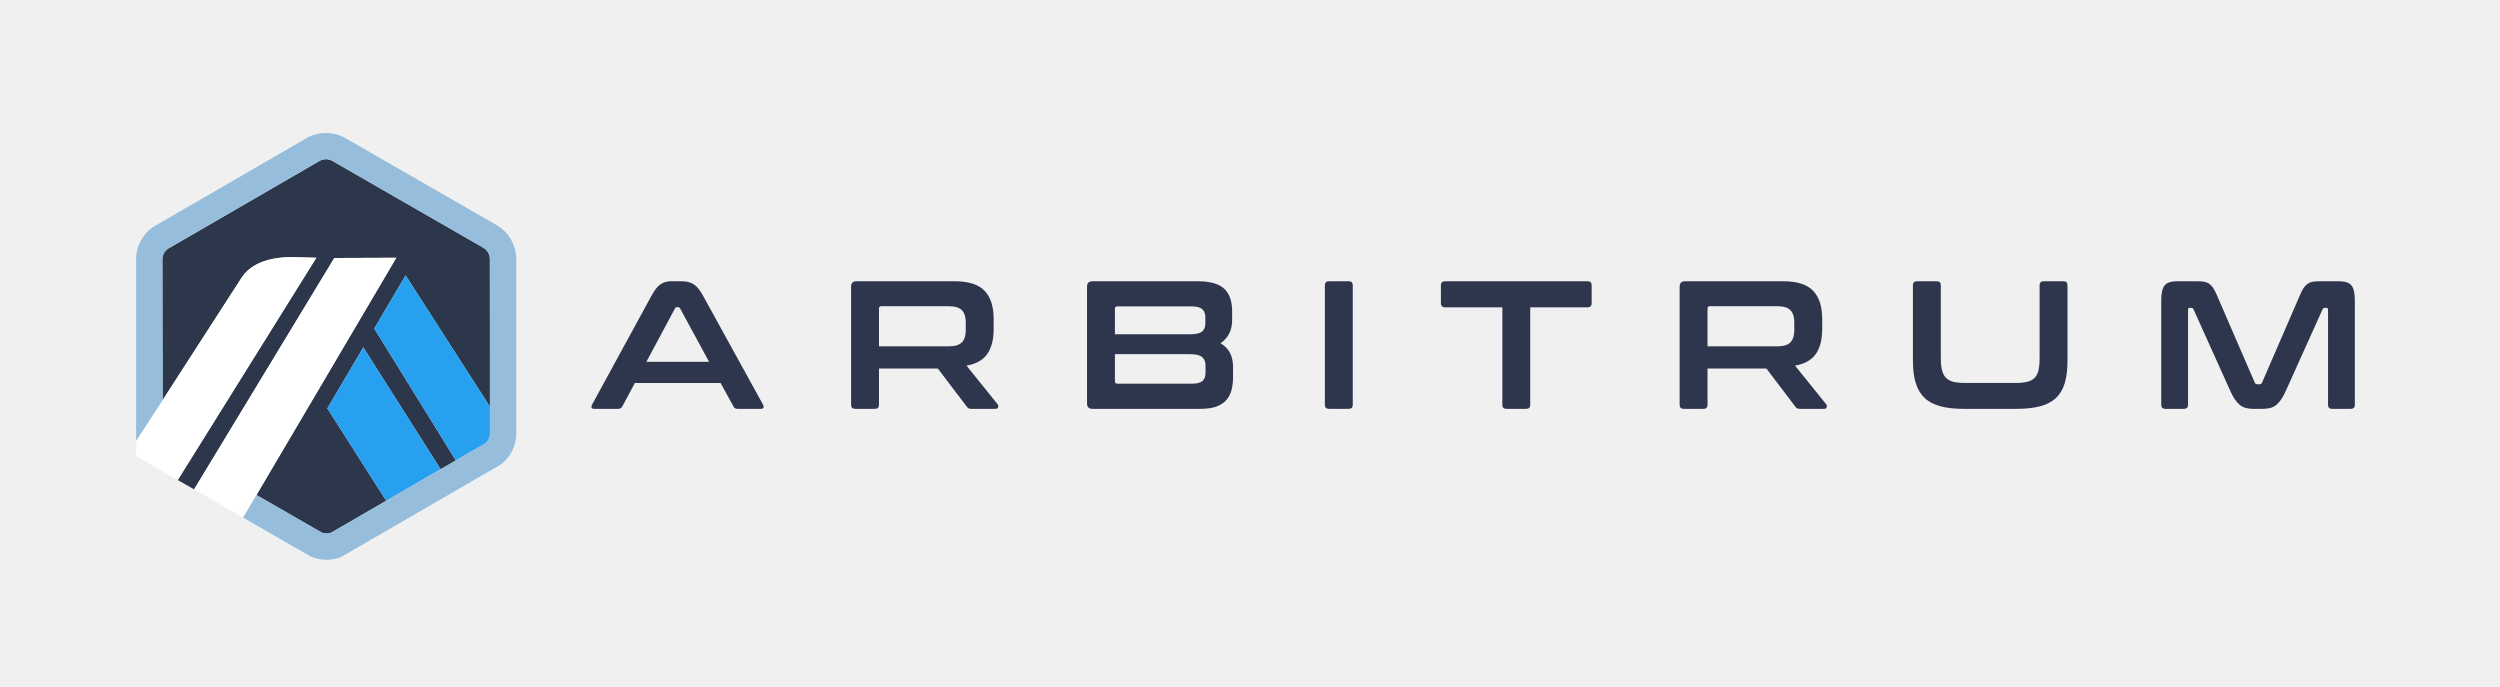
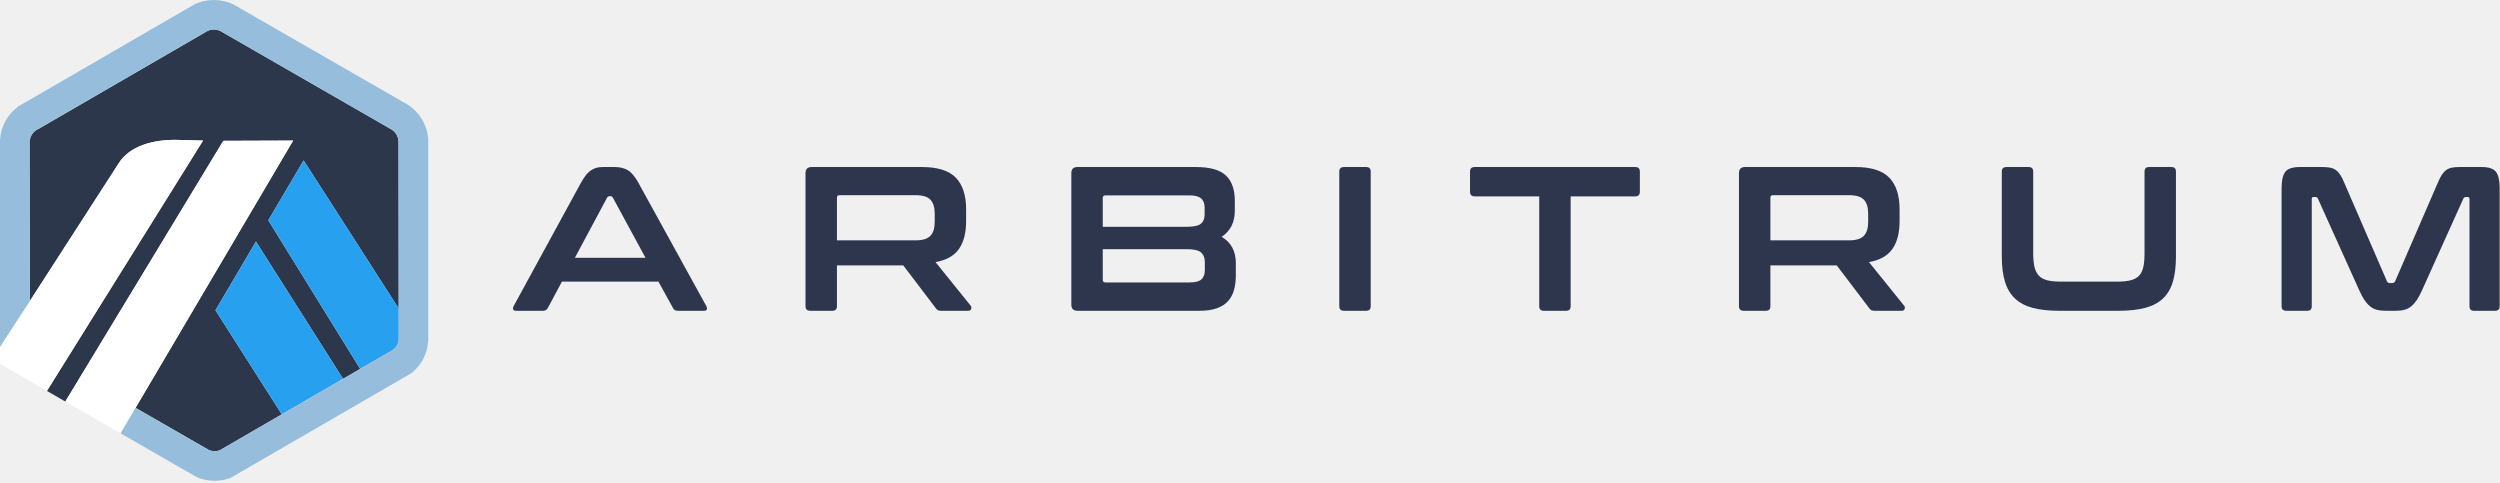
- <svg xmlns="http://www.w3.org/2000/svg" version="1.1" x="0px" y="0px" width="952px" height="261.35px" viewBox="0 0 952 261.35" enable-background="new 0 0 952 261.35" xml:space="preserve">
-   <g id="Background">
- </g>
-   <g id="Logos_and_symbols">
-     <g id="SYMBOL_VER_3">
- 	</g>
-     <g id="SYMBOL_VER_3_3_">
- 	</g>
-     <g id="SYMBOL_VER_4">
- 	</g>
-     <g id="SYMBOL_VER_4_1_">
-       <g id="SYMBOL_VER_4_3_">
- 		</g>
-     </g>
-     <g id="SYMBOL_VER_5_1_">
- 	</g>
-     <g id="off_2_1_">
- 	</g>
-     <g id="VER_3_1_">
-       <g id="SYMBOL_VER_2_1_">
- 		</g>
-     </g>
-     <g id="VER_3">
-       <g id="SYMBOL_VER_2">
- 		</g>
-     </g>
-     <g id="off_2">
- 	</g>
-     <g id="SYMBOL_VER_5">
- 	</g>
-     <g id="SYMBOL_VER_1">
- 	</g>
-     <g id="SYMBOL_VER_1_1_">
- 	</g>
-     <g id="SYMBOL_VER_1-1_3_">
- 	</g>
-     <g id="SYMBOL_VER_1-1_2_">
- 	</g>
-     <g id="SYMBOL_VER_1-1">
- 	</g>
-     <g id="SYMBOL_VER_1-1_1_">
-       <g id="_x31_-3">
- 		</g>
-       <g id="Symbol_-_Original_14_">
- 		</g>
-       <g id="Symbol_-_Original_13_">
- 		</g>
-       <g id="Symbol_-_Original_6_">
- 		</g>
-       <g id="Symbol_-_Original_4_">
- 		</g>
-       <g id="One_color_version_-_White_3_">
-         <g id="Symbol_-_Original_15_">
- 			</g>
-       </g>
-       <g id="One_color_version_-_White">
-         <g id="Symbol_-_Original">
- 			</g>
-       </g>
-       <g id="Symbol_-_Monochromatic_3_">
-         <g id="_x33__7_">
- 			</g>
-       </g>
-       <g id="Symbol_-_Monochromatic">
-         <g id="_x33__3_">
- 			</g>
-       </g>
-       <g id="_x33__2_">
- 		</g>
-       <g id="_x33__1_">
- 		</g>
-       <g id="_x33_">
- 		</g>
-       <g id="Symbol_-_Original_10_">
-         <path fill="#2D374B" d="M142.52,125.108l11.935-20.252l32.17,50.105l0.015,9.616l-0.105-66.169     c-0.076-1.618-0.935-3.098-2.305-3.971l-57.918-33.314c-1.354-0.666-3.073-0.658-4.425,0.021c-0.183,0.092-0.354,0.191-0.518,0.3     l-0.202,0.127L64.948,94.149l-0.218,0.1c-0.281,0.128-0.564,0.293-0.831,0.483c-1.066,0.764-1.774,1.895-2.003,3.162     c-0.034,0.192-0.06,0.388-0.071,0.586l0.088,53.921l29.965-46.443c3.772-6.158,11.992-8.143,19.623-8.034l8.955,0.236     l-52.767,84.623l6.22,3.581l53.399-88.118l23.603-0.086l-53.261,90.342l22.195,12.767l2.652,1.524     c1.122,0.456,2.444,0.479,3.575,0.07l58.732-34.036l-11.229,6.507L142.52,125.108z M147.073,190.693l-22.417-35.185     l13.685-23.222l29.441,46.405L147.073,190.693z" />
-         <polygon fill="#28A0F0" points="124.655,155.509 147.073,190.693 167.781,178.692 138.34,132.287    " />
-         <path fill="#28A0F0" d="M186.64,164.578l-0.015-9.616l-32.17-50.105l-11.935,20.252l31.056,50.226l11.229-6.507     c1.101-0.894,1.768-2.207,1.838-3.623L186.64,164.578z" />
-         <path fill="#FFFFFF" d="M51.832,173.646l15.857,9.137l52.767-84.623l-8.955-0.236c-7.63-0.108-15.85,1.876-19.623,8.034     l-29.965,46.443l-10.081,15.489V173.646z" />
-         <polygon fill="#FFFFFF" points="150.911,98.16 127.308,98.246 73.909,186.364 92.574,197.11 97.649,188.502    " />
-         <path fill="#96BEDC" d="M196.586,98.038c-0.197-4.936-2.87-9.454-7.056-12.085l-58.677-33.744     c-4.141-2.085-9.314-2.088-13.463-0.001c-0.49,0.247-57.062,33.057-57.062,33.057c-0.783,0.375-1.537,0.822-2.246,1.33     c-3.737,2.679-6.015,6.841-6.25,11.413v69.883l10.081-15.489L61.825,98.48c0.012-0.197,0.037-0.392,0.071-0.583     c0.228-1.269,0.937-2.4,2.003-3.165c0.267-0.19,57.804-33.496,57.987-33.588c1.353-0.679,3.071-0.687,4.425-0.021l57.918,33.314     c1.37,0.873,2.229,2.353,2.305,3.971v66.795c-0.07,1.416-0.63,2.729-1.731,3.623l-11.229,6.507l-5.794,3.358l-20.708,12.001     l-21.001,12.17c-1.131,0.409-2.454,0.386-3.575-0.07l-24.847-14.291l-5.076,8.608l22.33,12.856     c0.738,0.42,1.396,0.792,1.936,1.096c0.836,0.469,1.406,0.782,1.607,0.88c1.587,0.771,3.87,1.219,5.928,1.219     c1.886,0,3.726-0.346,5.467-1.028l60.999-35.325c3.501-2.713,5.561-6.804,5.746-11.235V98.038z" />
-       </g>
-       <g id="Symbol_-_Original_1_">
- 		</g>
-       <g id="Symbol_-_Original_2_">
- 		</g>
-       <g id="_x34__1_">
- 		</g>
-       <g id="Symbol_-_Monochromatic_2_">
-         <g id="_x33__6_">
- 			</g>
-       </g>
-       <g id="One_color_version_-_White_2_">
-         <g id="Symbol_-_Original_11_">
- 			</g>
-       </g>
-       <g id="Symbol_-_Original_5_">
-         <g id="Symbol_-_Original_12_">
- 			</g>
-       </g>
-       <g id="One_color_version_-_White_1_">
-         <g id="Symbol_-_Original_9_">
- 			</g>
-       </g>
-     </g>
-     <g id="SYMBOL_VER_1_2_">
-       <g id="SYMBOL_VER_2_4_">
- 		</g>
-       <g id="SYMBOL_VER_2-1-1_1_">
- 		</g>
-       <g id="SYMBOL_VER_2-2-1_1_">
- 		</g>
-       <g id="SYMBOL_VER_2-3-1_4_">
- 		</g>
-       <g id="New_Symbol_1_">
-         <g id="SYMBOL_VER_2-3-1_3_">
- 			</g>
-       </g>
-       <g id="New_Symbol">
-         <g id="SYMBOL_VER_2-3-1_1_">
- 			</g>
-       </g>
-     </g>
-     <g id="SYMBOL_VER_2_2_">
- 	</g>
-     <g id="SYMBOL_VER_4_2_">
- 	</g>
-     <g id="SYMBOL_VER_3_2_">
- 	</g>
-     <g id="SYMBOL_VER_3_1_">
- 	</g>
-     <g id="SYMBOL_VER_1-1-1_1_">
- 	</g>
-     <g id="SYMBOL_VER_1-1-1">
- 	</g>
-     <g id="SYMBOL_VER_1-1-1_2_2_">
- 	</g>
-     <g id="SYMBOL_VER_1-1-1_2">
- 	</g>
-     <g id="SYMBOL_VER_1-1-1_2_1_">
- 	</g>
-     <g>
-       <path fill="#2D364D" d="M259.603,107.099c1.758,0,3.238,0.359,4.441,1.076c1.203,0.718,2.383,2.117,3.541,4.2l22.977,41.719    c0.23,0.463,0.289,0.845,0.174,1.146c-0.115,0.302-0.451,0.451-1.006,0.451h-8.816c-0.787,0-1.318-0.301-1.598-0.902l-4.928-8.955    h-32.625l-4.791,8.955c-0.324,0.602-0.855,0.902-1.596,0.902h-9.023c-0.604,0-0.961-0.149-1.076-0.451    c-0.117-0.301-0.059-0.683,0.172-1.146l22.77-41.719c1.156-2.083,2.291-3.482,3.402-4.2c1.109-0.717,2.404-1.076,3.887-1.076    H259.603z M246.136,137.781h23.879l-11.037-20.339c-0.186-0.323-0.441-0.486-0.764-0.486h-0.416c-0.324,0-0.58,0.163-0.764,0.486    L246.136,137.781z" />
-       <path fill="#2D364D" d="M363.454,107.099c5.322,0,9.141,1.204,11.455,3.61c2.313,2.406,3.471,5.97,3.471,10.689v3.957    c0,3.98-0.811,7.127-2.43,9.44c-1.621,2.314-4.26,3.795-7.914,4.442l11.871,14.717c0.23,0.232,0.299,0.579,0.207,1.041    c-0.094,0.463-0.463,0.694-1.109,0.694h-8.955c-0.602,0-1.02-0.069-1.25-0.208c-0.232-0.139-0.463-0.37-0.693-0.694    l-10.969-14.438h-22.422v13.813c0,1.019-0.51,1.527-1.527,1.527h-7.496c-1.064,0-1.598-0.509-1.598-1.527v-44.981    c0-1.389,0.695-2.083,2.084-2.083H363.454z M334.716,131.881h26.588c2.359,0,4.025-0.509,4.996-1.527    c0.973-1.018,1.459-2.568,1.459-4.651v-2.915c0-2.082-0.486-3.633-1.459-4.651c-0.971-1.017-2.637-1.526-4.996-1.526h-25.686    c-0.602,0-0.902,0.277-0.902,0.833V131.881z" />
-       <path fill="#2D364D" d="M456.007,107.099c4.768,0,8.156,0.949,10.17,2.847s3.02,4.767,3.02,8.607v3.332    c0,3.888-1.48,6.826-4.441,8.815c3.191,1.852,4.789,4.837,4.789,8.955v4.026c0,1.852-0.209,3.518-0.625,4.998    c-0.416,1.481-1.1,2.741-2.047,3.783c-0.949,1.041-2.211,1.839-3.783,2.395c-1.574,0.556-3.518,0.833-5.832,0.833h-41.232    c-1.389,0-2.084-0.694-2.084-2.082v-44.427c0-1.389,0.695-2.083,2.084-2.083H456.007z M424.562,127.299h28.461    c2.314,0,3.887-0.347,4.721-1.041c0.832-0.694,1.25-1.712,1.25-3.055v-2.359c0-1.435-0.406-2.487-1.215-3.159    c-0.811-0.67-2.117-1.006-3.922-1.006h-28.393c-0.602,0-0.902,0.302-0.902,0.902V127.299z M424.562,134.865v10.344    c0,0.602,0.301,0.902,0.902,0.902h28.461c1.852,0,3.17-0.336,3.957-1.007c0.787-0.67,1.18-1.746,1.18-3.228v-2.639    c0-1.434-0.428-2.521-1.283-3.262c-0.857-0.74-2.441-1.111-4.756-1.111H424.562z" />
-       <path fill="#2D364D" d="M513.603,107.099c1.018,0,1.527,0.51,1.527,1.527v45.537c0,1.019-0.51,1.527-1.527,1.527h-7.498    c-1.064,0-1.596-0.509-1.596-1.527v-45.537c0-1.018,0.531-1.527,1.596-1.527H513.603z" />
-       <path fill="#2D364D" d="M604.509,107.099c1.064,0,1.598,0.51,1.598,1.527v6.803c0,1.065-0.533,1.597-1.598,1.597h-21.797v37.138    c0,1.019-0.51,1.527-1.527,1.527h-7.566c-1.018,0-1.525-0.509-1.525-1.527v-37.138h-21.797c-1.066,0-1.598-0.531-1.598-1.597    v-6.803c0-1.018,0.531-1.527,1.598-1.527H604.509z" />
-       <path fill="#2D364D" d="M678.964,107.099c5.322,0,9.141,1.204,11.455,3.61c2.313,2.406,3.471,5.97,3.471,10.689v3.957    c0,3.98-0.811,7.127-2.43,9.44c-1.621,2.314-4.26,3.795-7.914,4.442l11.871,14.717c0.23,0.232,0.299,0.579,0.207,1.041    c-0.094,0.463-0.463,0.694-1.109,0.694h-8.955c-0.602,0-1.02-0.069-1.25-0.208c-0.232-0.139-0.463-0.37-0.693-0.694    l-10.969-14.438h-22.422v13.813c0,1.019-0.51,1.527-1.527,1.527h-7.496c-1.064,0-1.598-0.509-1.598-1.527v-44.981    c0-1.389,0.695-2.083,2.084-2.083H678.964z M650.226,131.881h26.588c2.359,0,4.025-0.509,4.996-1.527    c0.973-1.018,1.459-2.568,1.459-4.651v-2.915c0-2.082-0.486-3.633-1.459-4.651c-0.971-1.017-2.637-1.526-4.996-1.526h-25.686    c-0.602,0-0.902,0.277-0.902,0.833V131.881z" />
-       <path fill="#2D364D" d="M737.53,107.099c1.018,0,1.527,0.51,1.527,1.527v27.697c0,1.852,0.15,3.391,0.451,4.616    c0.301,1.227,0.799,2.198,1.492,2.915c0.695,0.719,1.633,1.228,2.813,1.527c1.18,0.302,2.672,0.451,4.477,0.451h19.229    c1.805,0,3.297-0.149,4.477-0.451c1.182-0.3,2.117-0.809,2.813-1.527c0.693-0.717,1.18-1.688,1.457-2.915    c0.277-1.226,0.416-2.765,0.416-4.616v-27.697c0-1.018,0.51-1.527,1.527-1.527h7.566c1.018,0,1.527,0.51,1.527,1.527v28.738    c0,3.332-0.346,6.167-1.041,8.504c-0.693,2.337-1.816,4.234-3.367,5.692c-1.551,1.457-3.563,2.511-6.039,3.158    c-2.475,0.648-5.473,0.972-8.988,0.972h-19.992c-3.518,0-6.502-0.323-8.955-0.972c-2.453-0.647-4.455-1.701-6.004-3.158    c-1.551-1.458-2.686-3.355-3.402-5.692s-1.076-5.172-1.076-8.504v-28.738c0-1.018,0.531-1.527,1.598-1.527H737.53z" />
-       <path fill="#2D364D" d="M836.747,107.099c1.018,0,1.896,0.069,2.637,0.209c0.74,0.139,1.389,0.405,1.943,0.798    c0.557,0.394,1.053,0.927,1.492,1.597c0.439,0.671,0.891,1.562,1.355,2.673l14.438,33.319c0.184,0.417,0.51,0.625,0.973,0.625    h0.832c0.463,0,0.787-0.208,0.973-0.625l14.438-33.319c0.463-1.111,0.914-2.002,1.354-2.673c0.439-0.67,0.938-1.203,1.492-1.597    c0.557-0.393,1.191-0.659,1.91-0.798c0.717-0.14,1.584-0.209,2.604-0.209h7.428c2.404,0,4.025,0.545,4.857,1.632    c0.834,1.088,1.25,2.95,1.25,5.588v39.845c0,1.019-0.531,1.527-1.596,1.527h-7.08c-1.02,0-1.527-0.509-1.527-1.527v-36.235    c0-0.462-0.186-0.694-0.557-0.694h-0.625c-0.463,0-0.764,0.186-0.902,0.556l-14.021,31.099c-0.555,1.249-1.123,2.303-1.701,3.158    c-0.578,0.857-1.203,1.563-1.873,2.117c-0.672,0.556-1.436,0.949-2.291,1.181c-0.857,0.231-1.863,0.347-3.02,0.347h-3.332    c-1.158,0-2.164-0.115-3.02-0.347c-0.857-0.231-1.621-0.625-2.291-1.181c-0.672-0.555-1.297-1.26-1.875-2.117    c-0.578-0.855-1.145-1.909-1.699-3.158l-14.023-31.099c-0.139-0.37-0.439-0.556-0.902-0.556h-0.625    c-0.371,0-0.555,0.232-0.555,0.694v36.235c0,1.019-0.51,1.527-1.527,1.527h-7.08c-1.064,0-1.598-0.509-1.598-1.527v-39.845    c0-2.638,0.418-4.5,1.25-5.588c0.834-1.087,2.475-1.632,4.93-1.632H836.747z" />
-     </g>
-     <g id="Symbol_-_Original_7_">
- 	</g>
-     <g id="Symbol_-_Original_8_">
- 	</g>
-     <g id="SYMBOL_VER_2-1-1">
- 	</g>
-     <g id="SYMBOL_VER_2-2-1">
- 	</g>
-     <g id="SYMBOL_VER_2-3-1">
- 	</g>
-     <g id="SYMBOL_VER_5-1_1_">
- 	</g>
-     <g id="SYMBOL_VER_5-1">
- 	</g>
-     <g id="SYMBOL_VER_5-2_1_">
- 	</g>
-     <g id="SYMBOL_VER_5-2">
- 	</g>
-     <g id="Symbol_-_Monochromatic_1_">
-       <g id="_x33__4_">
- 		</g>
-     </g>
-   </g>
+ <svg xmlns="http://www.w3.org/2000/svg" width="845" height="163" viewBox="0 0 845 163" fill="none">
+   <path d="M90.688 74.464L102.623 54.212L134.793 104.317L134.808 113.933L134.703 47.764C134.627 46.146 133.768 44.666 132.398 43.793L74.48 10.479C73.126 9.813 71.407 9.821 70.055 10.5C69.872 10.592 69.701 10.691 69.537 10.8L69.335 10.927L13.116 43.505L12.898 43.605C12.617 43.733 12.334 43.898 12.067 44.088C11.001 44.852 10.293 45.983 10.064 47.25C10.03 47.442 10.004 47.638 9.993 47.836L10.081 101.757L40.046 55.314C43.818 49.156 52.038 47.171 59.669 47.28L68.624 47.516L15.857 132.139L22.077 135.72L75.476 47.602L99.079 47.516L45.818 137.858L68.013 150.625L70.665 152.149C71.787 152.605 73.109 152.628 74.24 152.219L132.972 118.183L121.743 124.69L90.688 74.464ZM95.241 140.049L72.824 104.864L86.509 81.642L115.95 128.047L95.241 140.049Z" fill="#2D374B" />
+   <path d="M72.823 104.865L95.241 140.049L115.949 128.048L86.508 81.643L72.823 104.865Z" fill="#28A0F0" />
+   <path d="M134.808 113.934L134.793 104.318L102.623 54.213L90.689 74.465L121.744 124.691L132.973 118.184C134.074 117.29 134.741 115.977 134.811 114.561L134.808 113.934Z" fill="#28A0F0" />
+   <path d="M0 123.002L15.857 132.139L68.624 47.516L59.669 47.28C52.039 47.172 43.819 49.156 40.046 55.314L10.081 101.757L0 117.246V123.002Z" fill="white" />
+   <path d="M99.079 47.516L75.476 47.602L22.077 135.72L40.742 146.466L45.817 137.858L99.079 47.516Z" fill="white" />
+   <path d="M144.754 47.394C144.557 42.458 141.884 37.94 137.698 35.309L79.021 1.565C74.88 -0.52 69.707 -0.523 65.558 1.564C65.068 1.811 8.496 34.621 8.496 34.621C7.713 34.996 6.959 35.443 6.25 35.951C2.513 38.63 0.235 42.792 0 47.364V117.247L10.081 101.758L9.993 47.836C10.005 47.639 10.03 47.444 10.064 47.253C10.292 45.984 11.001 44.853 12.067 44.088C12.334 43.898 69.871 10.592 70.054 10.5C71.407 9.821 73.125 9.813 74.479 10.479L132.397 43.793C133.767 44.666 134.626 46.146 134.702 47.764V114.559C134.632 115.975 134.072 117.288 132.971 118.182L121.742 124.689L115.948 128.047L95.24 140.048L74.239 152.218C73.108 152.627 71.785 152.604 70.664 152.148L45.817 137.857L40.741 146.465L63.071 159.321C63.809 159.741 64.467 160.113 65.007 160.417C65.843 160.886 66.413 161.199 66.614 161.297C68.201 162.068 70.484 162.516 72.542 162.516C74.428 162.516 76.268 162.17 78.009 161.488L139.008 126.163C142.509 123.45 144.569 119.359 144.754 114.928V47.394Z" fill="#96BEDC" />
+   <path d="M207.771 56.455C209.529 56.455 211.009 56.814 212.212 57.531C213.415 58.249 214.595 59.648 215.753 61.731L238.73 103.45C238.96 103.913 239.019 104.295 238.904 104.596C238.789 104.898 238.453 105.047 237.898 105.047H229.082C228.295 105.047 227.764 104.746 227.484 104.145L222.556 95.19H189.931L185.14 104.145C184.816 104.747 184.285 105.047 183.544 105.047H174.521C173.917 105.047 173.56 104.898 173.445 104.596C173.328 104.295 173.386 103.913 173.617 103.45L196.387 61.731C197.543 59.648 198.678 58.249 199.789 57.531C200.898 56.814 202.193 56.455 203.676 56.455H207.771ZM194.304 87.137H218.183L207.146 66.798C206.96 66.475 206.705 66.312 206.382 66.312H205.966C205.642 66.312 205.386 66.475 205.202 66.798L194.304 87.137Z" fill="#2D364D" />
+   <path d="M311.623 56.455C316.945 56.455 320.764 57.659 323.078 60.065C325.391 62.471 326.549 66.035 326.549 70.754V74.711C326.549 78.691 325.738 81.838 324.119 84.151C322.498 86.465 319.859 87.946 316.205 88.593L328.076 103.31C328.306 103.542 328.375 103.889 328.283 104.351C328.189 104.814 327.82 105.045 327.174 105.045H318.219C317.617 105.045 317.199 104.976 316.969 104.837C316.737 104.698 316.506 104.467 316.276 104.143L305.307 89.705H282.885V103.518C282.885 104.537 282.375 105.045 281.358 105.045H273.862C272.798 105.045 272.264 104.536 272.264 103.518V58.537C272.264 57.148 272.959 56.454 274.348 56.454H311.623V56.455ZM282.885 81.237H309.473C311.832 81.237 313.498 80.728 314.469 79.71C315.442 78.692 315.928 77.142 315.928 75.059V72.144C315.928 70.062 315.442 68.511 314.469 67.493C313.498 66.476 311.832 65.967 309.473 65.967H283.787C283.185 65.967 282.885 66.244 282.885 66.8V81.237Z" fill="#2D364D" />
+   <path d="M404.175 56.455C408.943 56.455 412.331 57.404 414.345 59.302C416.359 61.2 417.365 64.069 417.365 67.909V71.241C417.365 75.129 415.885 78.067 412.924 80.056C416.115 81.908 417.713 84.893 417.713 89.011V93.037C417.713 94.889 417.504 96.555 417.088 98.035C416.672 99.516 415.988 100.776 415.041 101.818C414.092 102.859 412.83 103.657 411.258 104.213C409.684 104.769 407.74 105.046 405.426 105.046H364.194C362.805 105.046 362.11 104.352 362.11 102.964V58.537C362.11 57.148 362.805 56.454 364.194 56.454H404.175V56.455ZM372.73 76.655H401.191C403.505 76.655 405.078 76.308 405.912 75.614C406.744 74.92 407.162 73.902 407.162 72.559V70.2C407.162 68.765 406.756 67.713 405.947 67.041C405.136 66.371 403.83 66.035 402.025 66.035H373.632C373.03 66.035 372.73 66.337 372.73 66.937V76.655ZM372.73 84.221V94.565C372.73 95.167 373.031 95.467 373.632 95.467H402.093C403.945 95.467 405.263 95.131 406.05 94.46C406.837 93.79 407.23 92.714 407.23 91.232V88.593C407.23 87.159 406.802 86.072 405.947 85.331C405.09 84.591 403.506 84.22 401.191 84.22H372.73V84.221Z" fill="#2D364D" />
+   <path d="M461.772 56.455C462.79 56.455 463.299 56.965 463.299 57.982V103.519C463.299 104.538 462.789 105.046 461.772 105.046H454.274C453.21 105.046 452.678 104.537 452.678 103.519V57.982C452.678 56.964 453.209 56.455 454.274 56.455H461.772Z" fill="#2D364D" />
+   <path d="M552.677 56.455C553.741 56.455 554.275 56.965 554.275 57.982V64.785C554.275 65.85 553.742 66.382 552.677 66.382H530.88V103.52C530.88 104.539 530.37 105.047 529.353 105.047H521.787C520.769 105.047 520.262 104.538 520.262 103.52V66.382H498.465C497.399 66.382 496.867 65.851 496.867 64.785V57.982C496.867 56.964 497.398 56.455 498.465 56.455H552.677Z" fill="#2D364D" />
+   <path d="M627.132 56.455C632.454 56.455 636.273 57.659 638.587 60.065C640.9 62.471 642.058 66.035 642.058 70.754V74.711C642.058 78.691 641.247 81.838 639.628 84.151C638.007 86.465 635.368 87.946 631.714 88.593L643.585 103.31C643.815 103.542 643.884 103.889 643.792 104.351C643.698 104.814 643.329 105.045 642.683 105.045H633.728C633.126 105.045 632.708 104.976 632.478 104.837C632.246 104.698 632.015 104.467 631.785 104.143L620.816 89.705H598.394V103.518C598.394 104.537 597.884 105.045 596.867 105.045H589.371C588.307 105.045 587.773 104.536 587.773 103.518V58.537C587.773 57.148 588.468 56.454 589.857 56.454H627.132V56.455ZM598.394 81.237H624.982C627.341 81.237 629.007 80.728 629.978 79.71C630.951 78.692 631.437 77.142 631.437 75.059V72.144C631.437 70.062 630.951 68.511 629.978 67.493C629.007 66.476 627.341 65.967 624.982 65.967H599.296C598.694 65.967 598.394 66.244 598.394 66.8V81.237Z" fill="#2D364D" />
+   <path d="M685.698 56.455C686.716 56.455 687.225 56.965 687.225 57.982V85.679C687.225 87.531 687.375 89.07 687.676 90.295C687.977 91.522 688.475 92.493 689.168 93.21C689.863 93.929 690.801 94.438 691.981 94.737C693.161 95.039 694.653 95.188 696.458 95.188H715.687C717.492 95.188 718.984 95.039 720.164 94.737C721.346 94.437 722.281 93.928 722.977 93.21C723.67 92.493 724.157 91.522 724.434 90.295C724.711 89.069 724.85 87.53 724.85 85.679V57.982C724.85 56.964 725.36 56.455 726.377 56.455H733.943C734.961 56.455 735.47 56.965 735.47 57.982V86.72C735.47 90.052 735.124 92.887 734.429 95.224C733.736 97.561 732.613 99.458 731.062 100.916C729.511 102.373 727.499 103.427 725.023 104.074C722.548 104.722 719.55 105.046 716.035 105.046H696.043C692.525 105.046 689.541 104.723 687.088 104.074C684.635 103.427 682.633 102.373 681.084 100.916C679.533 99.458 678.398 97.561 677.682 95.224C676.966 92.887 676.606 90.052 676.606 86.72V57.982C676.606 56.964 677.137 56.455 678.204 56.455H685.698Z" fill="#2D364D" />
+   <path d="M784.916 56.455C785.934 56.455 786.812 56.524 787.553 56.664C788.293 56.803 788.942 57.069 789.496 57.462C790.053 57.856 790.549 58.389 790.988 59.059C791.427 59.73 791.879 60.621 792.343 61.732L806.781 95.051C806.965 95.468 807.291 95.676 807.754 95.676H808.586C809.049 95.676 809.373 95.468 809.559 95.051L823.997 61.732C824.46 60.621 824.911 59.73 825.351 59.059C825.79 58.389 826.289 57.856 826.843 57.462C827.4 57.069 828.034 56.803 828.753 56.664C829.47 56.524 830.337 56.455 831.357 56.455H838.785C841.189 56.455 842.81 57 843.642 58.087C844.476 59.175 844.892 61.037 844.892 63.675V103.52C844.892 104.539 844.361 105.047 843.296 105.047H836.216C835.196 105.047 834.689 104.538 834.689 103.52V67.285C834.689 66.823 834.503 66.591 834.132 66.591H833.507C833.044 66.591 832.743 66.777 832.605 67.147L818.584 98.246C818.029 99.495 817.461 100.549 816.883 101.404C816.305 102.261 815.68 102.967 815.01 103.521C814.338 104.077 813.574 104.47 812.719 104.702C811.862 104.933 810.856 105.049 809.699 105.049H806.367C805.209 105.049 804.203 104.934 803.347 104.702C802.49 104.471 801.726 104.077 801.056 103.521C800.384 102.966 799.759 102.261 799.181 101.404C798.603 100.549 798.036 99.495 797.482 98.246L783.459 67.147C783.32 66.777 783.02 66.591 782.557 66.591H781.932C781.561 66.591 781.377 66.823 781.377 67.285V103.52C781.377 104.539 780.867 105.047 779.85 105.047H772.77C771.706 105.047 771.172 104.538 771.172 103.52V63.675C771.172 61.037 771.59 59.175 772.422 58.087C773.256 57 774.897 56.455 777.352 56.455H784.916Z" fill="#2D364D" />
</svg>
